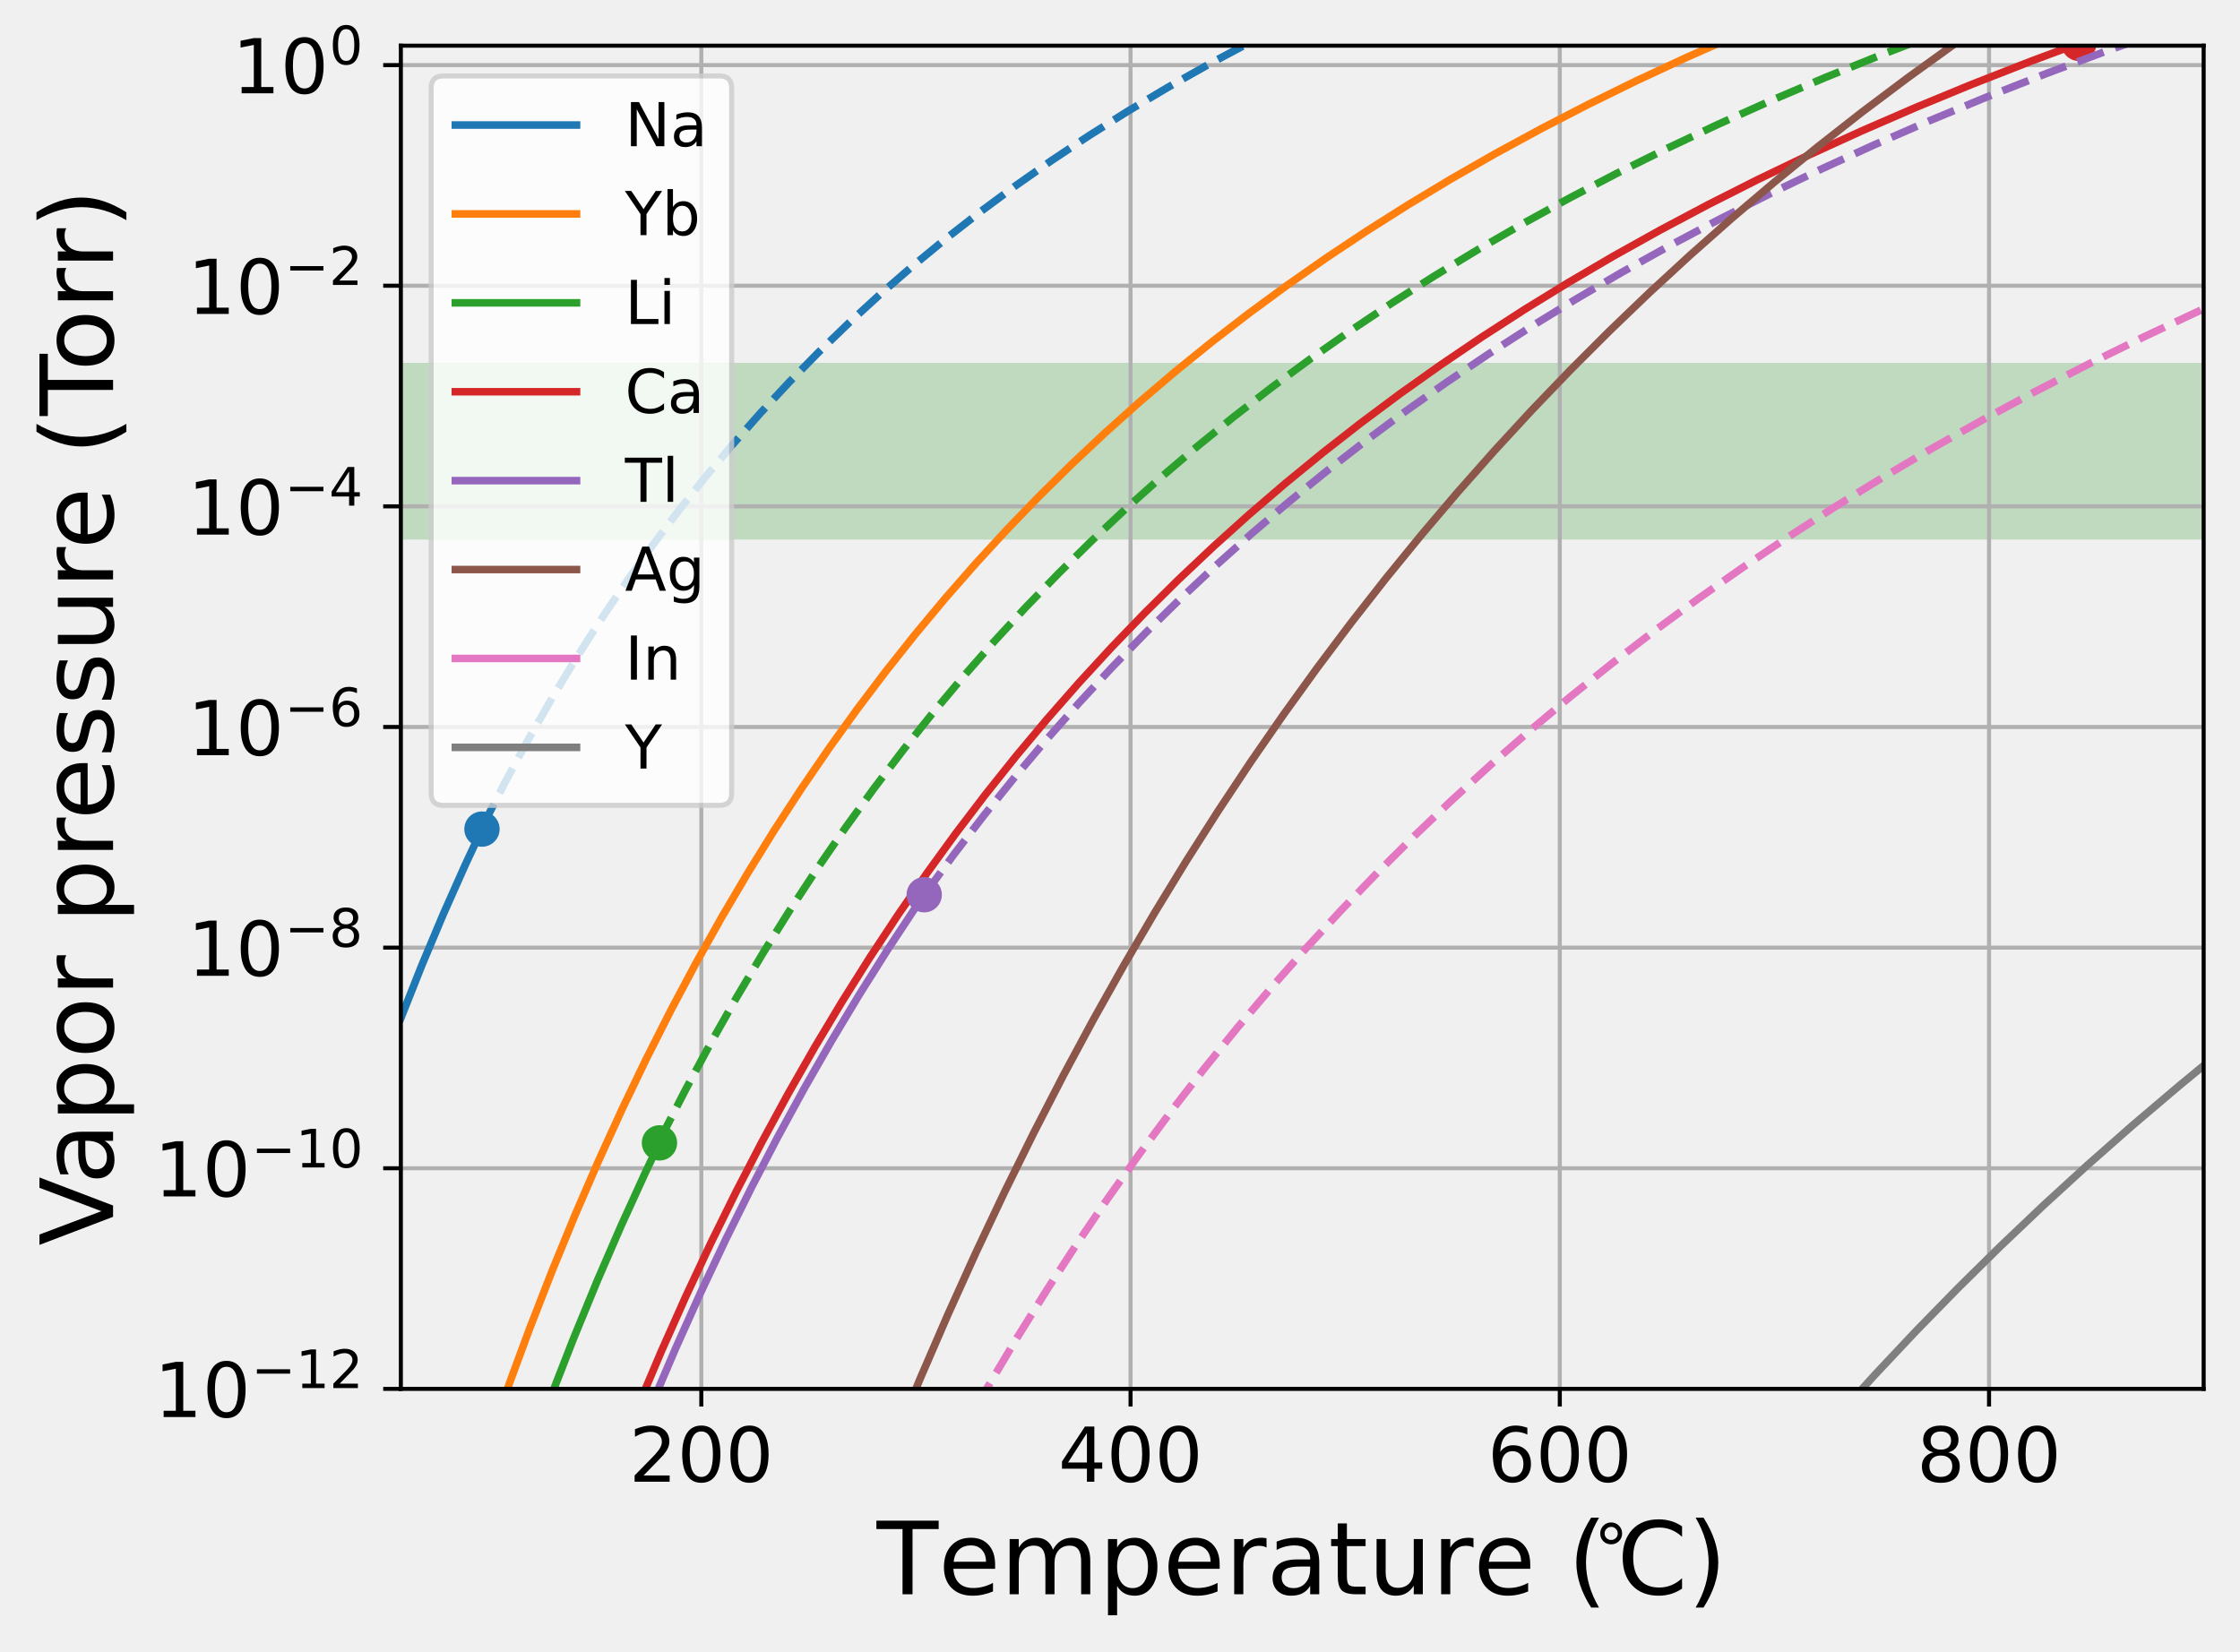
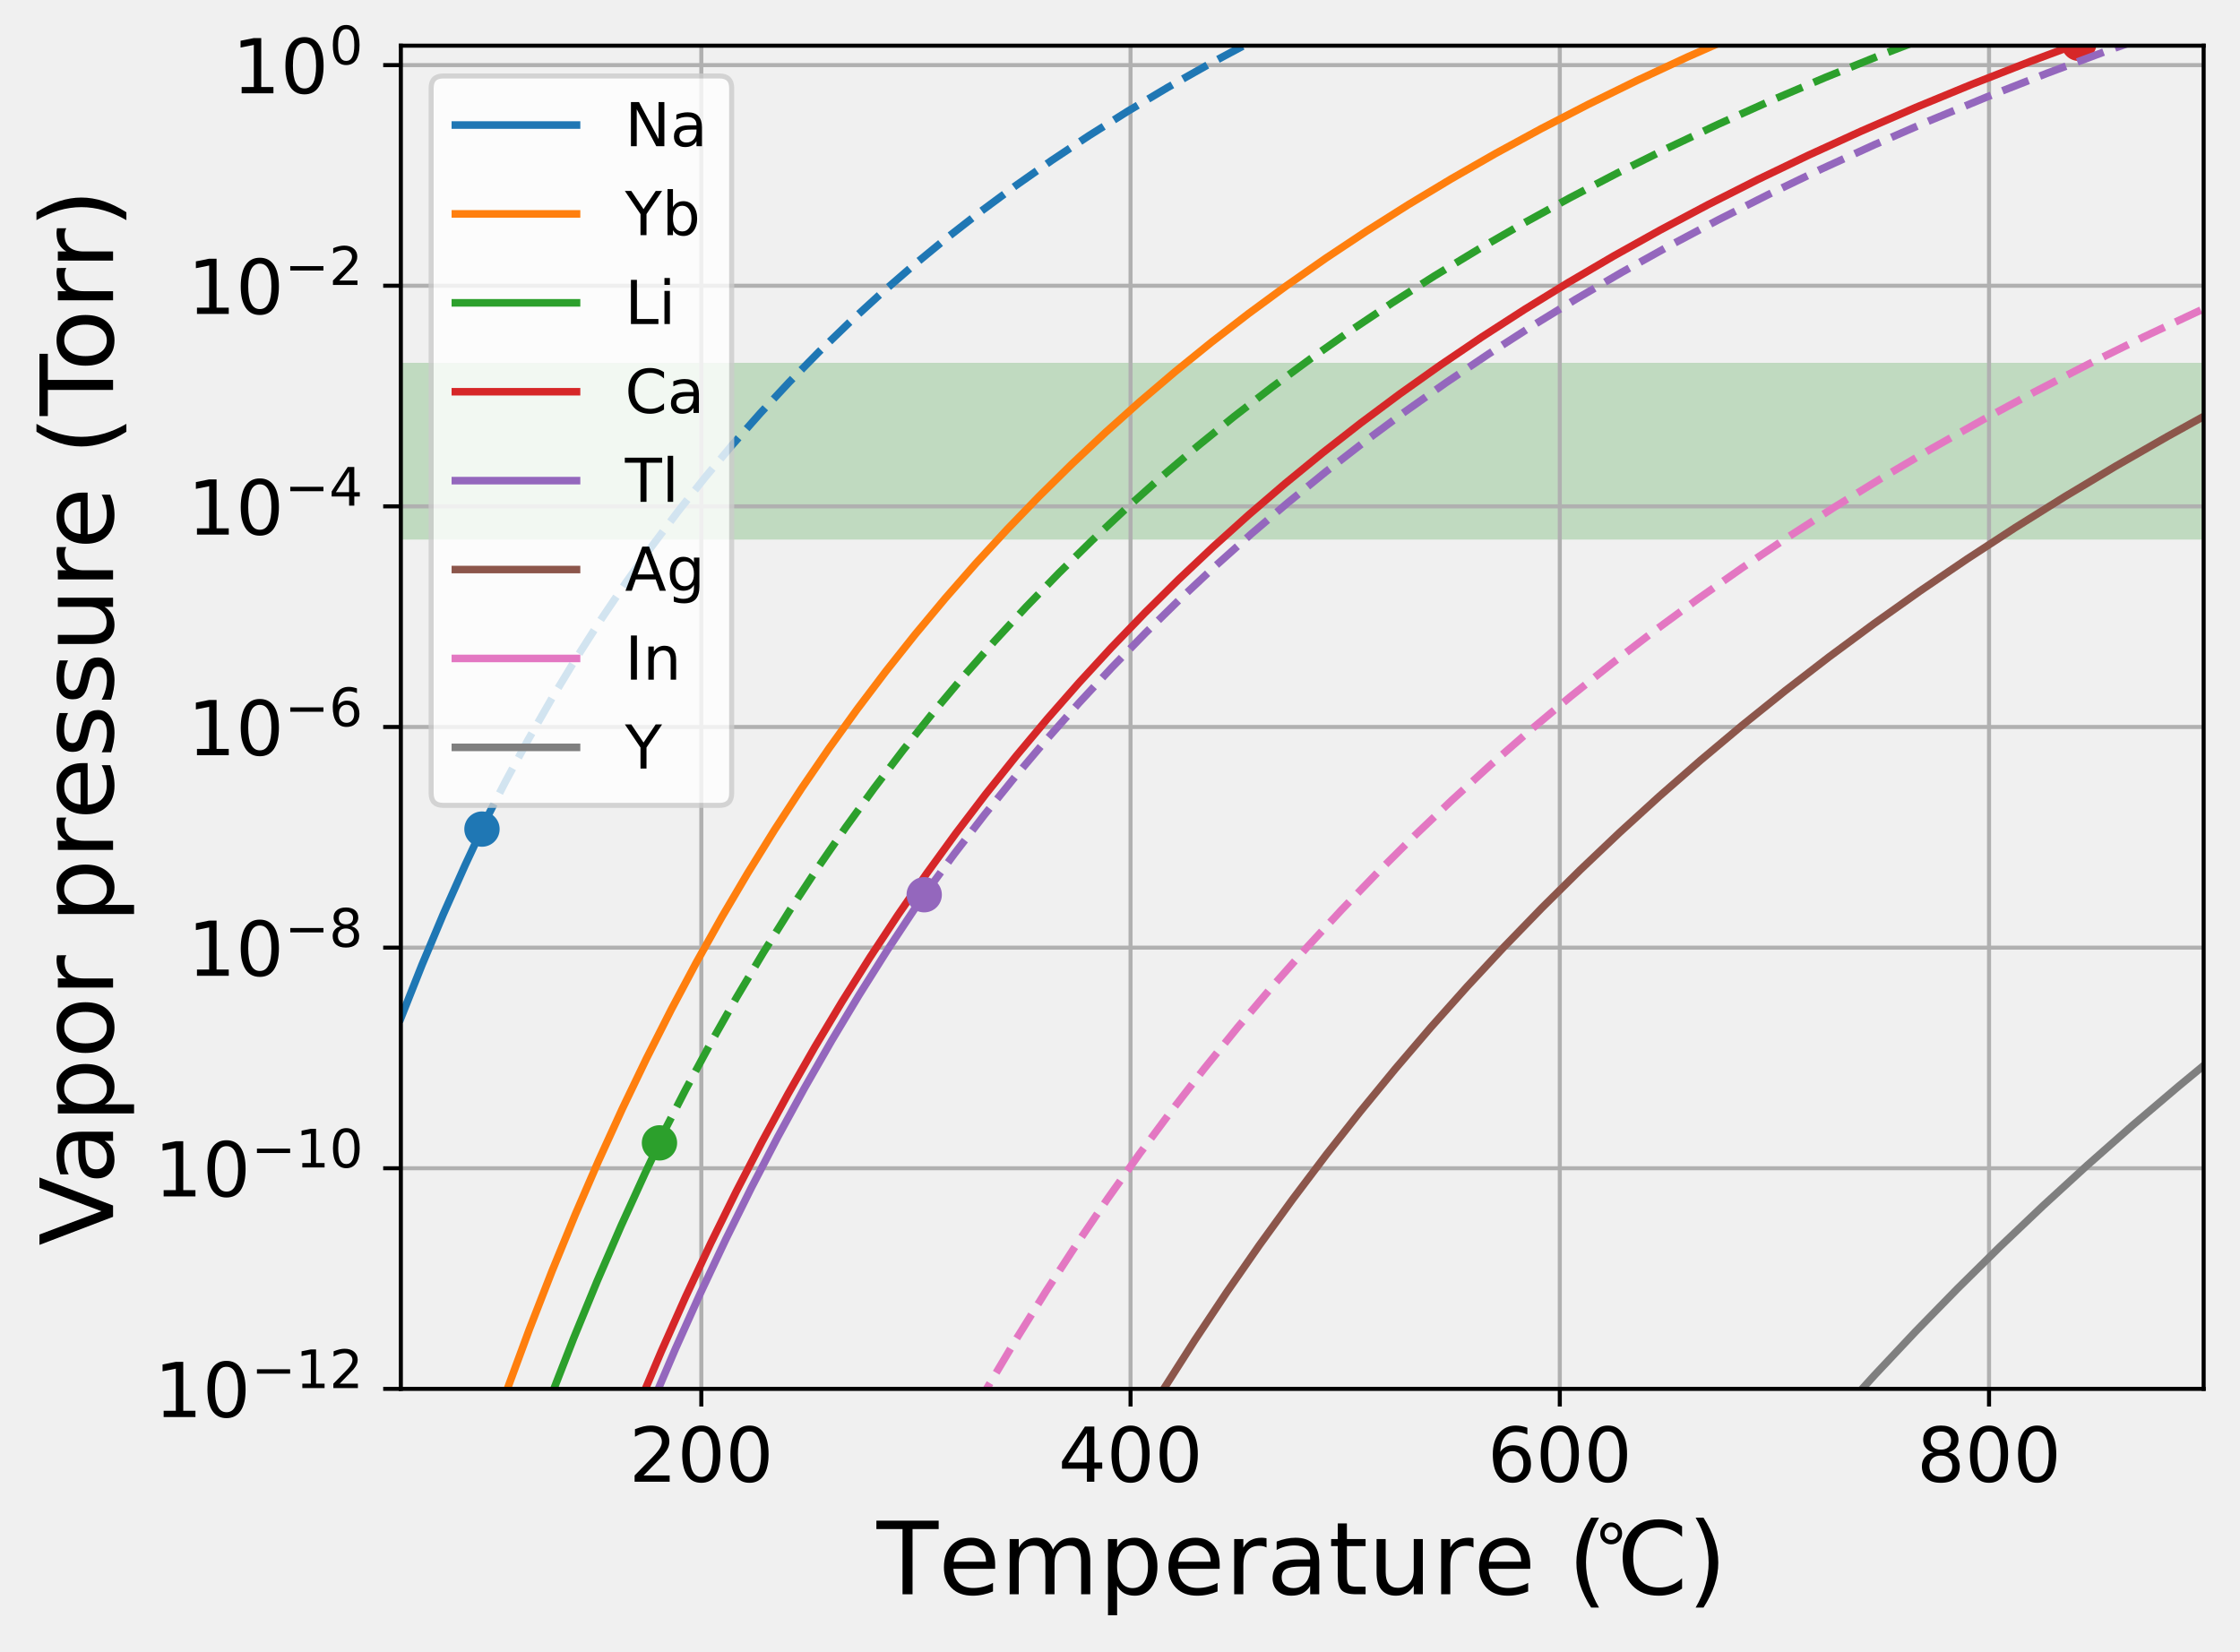
<svg xmlns="http://www.w3.org/2000/svg" xmlns:xlink="http://www.w3.org/1999/xlink" width="443.726pt" height="327.279pt" viewBox="0 0 443.726 327.279" version="1.1">
  <defs>
    <style type="text/css">*{stroke-linejoin: round; stroke-linecap: butt}</style>
  </defs>
  <g id="figure_1">
    <g id="patch_1">
      <path d="M -0 327.279  L 443.726 327.279  L 443.726 0  L -0 0  L -0 327.279  z " style="fill: none" />
    </g>
    <g id="axes_1">
      <g id="patch_2">
        <path d="M 79.406 275.162  L 436.526 275.162  L 436.526 9.05  L 79.406 9.05  L 79.406 275.162  z " style="fill: none" />
      </g>
      <g id="patch_3">
        <path d="M 75.155 106.899  L 440.778 106.899  L 440.778 71.886  L 75.155 71.886  z " clip-path="url(#p5a2162dde1)" style="fill: #008000; opacity: 0.2" />
      </g>
      <g id="matplotlib.axis_1">
        <g id="xtick_1">
          <g id="line2d_1">
            <path d="M 138.926 275.162  L 138.926 9.05  " clip-path="url(#p5a2162dde1)" style="fill: none; stroke: #b0b0b0; stroke-width: 0.8; stroke-linecap: square" />
          </g>
          <g id="line2d_2">
            <defs>
              <path id="md39032bed2" d="M 0 0  L 0 3.5  " style="stroke: #000000; stroke-width: 0.8" />
            </defs>
            <g>
              <use xlink:href="#md39032bed2" x="138.926" y="275.162" style="stroke: #000000; stroke-width: 0.8" />
            </g>
          </g>
          <g id="text_1">
            <g transform="translate(124.6106 293.56) scale(0.15 -0.15)">
              <defs>
                <path id="DejaVuSans-32" d="M 1228 531  L 3431 531  L 3431 0  L 469 0  L 469 531  Q 828 903 1448 1529  Q 2069 2156 2228 2338  Q 2531 2678 2651 2914  Q 2772 3150 2772 3378  Q 2772 3750 2511 3984  Q 2250 4219 1831 4219  Q 1534 4219 1204 4116  Q 875 4013 500 3803  L 500 4441  Q 881 4594 1212 4672  Q 1544 4750 1819 4750  Q 2544 4750 2975 4387  Q 3406 4025 3406 3419  Q 3406 3131 3298 2873  Q 3191 2616 2906 2266  Q 2828 2175 2409 1742  Q 1991 1309 1228 531  z " transform="scale(0.015625)" />
                <path id="DejaVuSans-30" d="M 2034 4250  Q 1547 4250 1301 3770  Q 1056 3291 1056 2328  Q 1056 1369 1301 889  Q 1547 409 2034 409  Q 2525 409 2770 889  Q 3016 1369 3016 2328  Q 3016 3291 2770 3770  Q 2525 4250 2034 4250  z M 2034 4750  Q 2819 4750 3233 4129  Q 3647 3509 3647 2328  Q 3647 1150 3233 529  Q 2819 -91 2034 -91  Q 1250 -91 836 529  Q 422 1150 422 2328  Q 422 3509 836 4129  Q 1250 4750 2034 4750  z " transform="scale(0.015625)" />
              </defs>
              <use xlink:href="#DejaVuSans-32" />
              <use xlink:href="#DejaVuSans-30" x="63.623" />
              <use xlink:href="#DejaVuSans-30" x="127.246" />
            </g>
          </g>
        </g>
        <g id="xtick_2">
          <g id="line2d_3">
            <path d="M 223.955 275.162  L 223.955 9.05  " clip-path="url(#p5a2162dde1)" style="fill: none; stroke: #b0b0b0; stroke-width: 0.8; stroke-linecap: square" />
          </g>
          <g id="line2d_4">
            <g>
              <use xlink:href="#md39032bed2" x="223.955" y="275.162" style="stroke: #000000; stroke-width: 0.8" />
            </g>
          </g>
          <g id="text_2">
            <g transform="translate(209.6392 293.56) scale(0.15 -0.15)">
              <defs>
                <path id="DejaVuSans-34" d="M 2419 4116  L 825 1625  L 2419 1625  L 2419 4116  z M 2253 4666  L 3047 4666  L 3047 1625  L 3713 1625  L 3713 1100  L 3047 1100  L 3047 0  L 2419 0  L 2419 1100  L 313 1100  L 313 1709  L 2253 4666  z " transform="scale(0.015625)" />
              </defs>
              <use xlink:href="#DejaVuSans-34" />
              <use xlink:href="#DejaVuSans-30" x="63.623" />
              <use xlink:href="#DejaVuSans-30" x="127.246" />
            </g>
          </g>
        </g>
        <g id="xtick_3">
          <g id="line2d_5">
            <path d="M 308.983 275.162  L 308.983 9.05  " clip-path="url(#p5a2162dde1)" style="fill: none; stroke: #b0b0b0; stroke-width: 0.8; stroke-linecap: square" />
          </g>
          <g id="line2d_6">
            <g>
              <use xlink:href="#md39032bed2" x="308.983" y="275.162" style="stroke: #000000; stroke-width: 0.8" />
            </g>
          </g>
          <g id="text_3">
            <g transform="translate(294.6678 293.56) scale(0.15 -0.15)">
              <defs>
                <path id="DejaVuSans-36" d="M 2113 2584  Q 1688 2584 1439 2293  Q 1191 2003 1191 1497  Q 1191 994 1439 701  Q 1688 409 2113 409  Q 2538 409 2786 701  Q 3034 994 3034 1497  Q 3034 2003 2786 2293  Q 2538 2584 2113 2584  z M 3366 4563  L 3366 3988  Q 3128 4100 2886 4159  Q 2644 4219 2406 4219  Q 1781 4219 1451 3797  Q 1122 3375 1075 2522  Q 1259 2794 1537 2939  Q 1816 3084 2150 3084  Q 2853 3084 3261 2657  Q 3669 2231 3669 1497  Q 3669 778 3244 343  Q 2819 -91 2113 -91  Q 1303 -91 875 529  Q 447 1150 447 2328  Q 447 3434 972 4092  Q 1497 4750 2381 4750  Q 2619 4750 2861 4703  Q 3103 4656 3366 4563  z " transform="scale(0.015625)" />
              </defs>
              <use xlink:href="#DejaVuSans-36" />
              <use xlink:href="#DejaVuSans-30" x="63.623" />
              <use xlink:href="#DejaVuSans-30" x="127.246" />
            </g>
          </g>
        </g>
        <g id="xtick_4">
          <g id="line2d_7">
            <path d="M 394.012 275.162  L 394.012 9.05  " clip-path="url(#p5a2162dde1)" style="fill: none; stroke: #b0b0b0; stroke-width: 0.8; stroke-linecap: square" />
          </g>
          <g id="line2d_8">
            <g>
              <use xlink:href="#md39032bed2" x="394.012" y="275.162" style="stroke: #000000; stroke-width: 0.8" />
            </g>
          </g>
          <g id="text_4">
            <g transform="translate(379.6963 293.56) scale(0.15 -0.15)">
              <defs>
                <path id="DejaVuSans-38" d="M 2034 2216  Q 1584 2216 1326 1975  Q 1069 1734 1069 1313  Q 1069 891 1326 650  Q 1584 409 2034 409  Q 2484 409 2743 651  Q 3003 894 3003 1313  Q 3003 1734 2745 1975  Q 2488 2216 2034 2216  z M 1403 2484  Q 997 2584 770 2862  Q 544 3141 544 3541  Q 544 4100 942 4425  Q 1341 4750 2034 4750  Q 2731 4750 3128 4425  Q 3525 4100 3525 3541  Q 3525 3141 3298 2862  Q 3072 2584 2669 2484  Q 3125 2378 3379 2068  Q 3634 1759 3634 1313  Q 3634 634 3220 271  Q 2806 -91 2034 -91  Q 1263 -91 848 271  Q 434 634 434 1313  Q 434 1759 690 2068  Q 947 2378 1403 2484  z M 1172 3481  Q 1172 3119 1398 2916  Q 1625 2713 2034 2713  Q 2441 2713 2670 2916  Q 2900 3119 2900 3481  Q 2900 3844 2670 4047  Q 2441 4250 2034 4250  Q 1625 4250 1398 4047  Q 1172 3844 1172 3481  z " transform="scale(0.015625)" />
              </defs>
              <use xlink:href="#DejaVuSans-38" />
              <use xlink:href="#DejaVuSans-30" x="63.623" />
              <use xlink:href="#DejaVuSans-30" x="127.246" />
            </g>
          </g>
        </g>
        <g id="text_5">
          <g transform="translate(173.6662 315.8795) scale(0.2 -0.2)">
            <defs>
              <path id="DejaVuSans-54" d="M -19 4666  L 3928 4666  L 3928 4134  L 2272 4134  L 2272 0  L 1638 0  L 1638 4134  L -19 4134  L -19 4666  z " transform="scale(0.015625)" />
              <path id="DejaVuSans-65" d="M 3597 1894  L 3597 1613  L 953 1613  Q 991 1019 1311 708  Q 1631 397 2203 397  Q 2534 397 2845 478  Q 3156 559 3463 722  L 3463 178  Q 3153 47 2828 -22  Q 2503 -91 2169 -91  Q 1331 -91 842 396  Q 353 884 353 1716  Q 353 2575 817 3079  Q 1281 3584 2069 3584  Q 2775 3584 3186 3129  Q 3597 2675 3597 1894  z M 3022 2063  Q 3016 2534 2758 2815  Q 2500 3097 2075 3097  Q 1594 3097 1305 2825  Q 1016 2553 972 2059  L 3022 2063  z " transform="scale(0.015625)" />
              <path id="DejaVuSans-6d" d="M 3328 2828  Q 3544 3216 3844 3400  Q 4144 3584 4550 3584  Q 5097 3584 5394 3201  Q 5691 2819 5691 2113  L 5691 0  L 5113 0  L 5113 2094  Q 5113 2597 4934 2840  Q 4756 3084 4391 3084  Q 3944 3084 3684 2787  Q 3425 2491 3425 1978  L 3425 0  L 2847 0  L 2847 2094  Q 2847 2600 2669 2842  Q 2491 3084 2119 3084  Q 1678 3084 1418 2786  Q 1159 2488 1159 1978  L 1159 0  L 581 0  L 581 3500  L 1159 3500  L 1159 2956  Q 1356 3278 1631 3431  Q 1906 3584 2284 3584  Q 2666 3584 2933 3390  Q 3200 3197 3328 2828  z " transform="scale(0.015625)" />
              <path id="DejaVuSans-70" d="M 1159 525  L 1159 -1331  L 581 -1331  L 581 3500  L 1159 3500  L 1159 2969  Q 1341 3281 1617 3432  Q 1894 3584 2278 3584  Q 2916 3584 3314 3078  Q 3713 2572 3713 1747  Q 3713 922 3314 415  Q 2916 -91 2278 -91  Q 1894 -91 1617 61  Q 1341 213 1159 525  z M 3116 1747  Q 3116 2381 2855 2742  Q 2594 3103 2138 3103  Q 1681 3103 1420 2742  Q 1159 2381 1159 1747  Q 1159 1113 1420 752  Q 1681 391 2138 391  Q 2594 391 2855 752  Q 3116 1113 3116 1747  z " transform="scale(0.015625)" />
              <path id="DejaVuSans-72" d="M 2631 2963  Q 2534 3019 2420 3045  Q 2306 3072 2169 3072  Q 1681 3072 1420 2755  Q 1159 2438 1159 1844  L 1159 0  L 581 0  L 581 3500  L 1159 3500  L 1159 2956  Q 1341 3275 1631 3429  Q 1922 3584 2338 3584  Q 2397 3584 2469 3576  Q 2541 3569 2628 3553  L 2631 2963  z " transform="scale(0.015625)" />
              <path id="DejaVuSans-61" d="M 2194 1759  Q 1497 1759 1228 1600  Q 959 1441 959 1056  Q 959 750 1161 570  Q 1363 391 1709 391  Q 2188 391 2477 730  Q 2766 1069 2766 1631  L 2766 1759  L 2194 1759  z M 3341 1997  L 3341 0  L 2766 0  L 2766 531  Q 2569 213 2275 61  Q 1981 -91 1556 -91  Q 1019 -91 701 211  Q 384 513 384 1019  Q 384 1609 779 1909  Q 1175 2209 1959 2209  L 2766 2209  L 2766 2266  Q 2766 2663 2505 2880  Q 2244 3097 1772 3097  Q 1472 3097 1187 3025  Q 903 2953 641 2809  L 641 3341  Q 956 3463 1253 3523  Q 1550 3584 1831 3584  Q 2591 3584 2966 3190  Q 3341 2797 3341 1997  z " transform="scale(0.015625)" />
              <path id="DejaVuSans-74" d="M 1172 4494  L 1172 3500  L 2356 3500  L 2356 3053  L 1172 3053  L 1172 1153  Q 1172 725 1289 603  Q 1406 481 1766 481  L 2356 481  L 2356 0  L 1766 0  Q 1100 0 847 248  Q 594 497 594 1153  L 594 3053  L 172 3053  L 172 3500  L 594 3500  L 594 4494  L 1172 4494  z " transform="scale(0.015625)" />
              <path id="DejaVuSans-75" d="M 544 1381  L 544 3500  L 1119 3500  L 1119 1403  Q 1119 906 1312 657  Q 1506 409 1894 409  Q 2359 409 2629 706  Q 2900 1003 2900 1516  L 2900 3500  L 3475 3500  L 3475 0  L 2900 0  L 2900 538  Q 2691 219 2414 64  Q 2138 -91 1772 -91  Q 1169 -91 856 284  Q 544 659 544 1381  z M 1991 3584  L 1991 3584  z " transform="scale(0.015625)" />
              <path id="DejaVuSans-20" transform="scale(0.015625)" />
              <path id="DejaVuSans-28" d="M 1984 4856  Q 1566 4138 1362 3434  Q 1159 2731 1159 2009  Q 1159 1288 1364 580  Q 1569 -128 1984 -844  L 1484 -844  Q 1016 -109 783 600  Q 550 1309 550 2009  Q 550 2706 781 3412  Q 1013 4119 1484 4856  L 1984 4856  z " transform="scale(0.015625)" />
              <path id="DejaVuSans-2218" d="M 2003 2603  Q 1753 2603 1581 2429  Q 1409 2256 1409 2006  Q 1409 1759 1581 1589  Q 1753 1419 2003 1419  Q 2253 1419 2425 1589  Q 2597 1759 2597 2006  Q 2597 2253 2423 2428  Q 2250 2603 2003 2603  z M 2003 3006  Q 2203 3006 2387 2929  Q 2572 2853 2706 2709  Q 2850 2569 2922 2390  Q 2994 2212 2994 2006  Q 2994 1594 2705 1308  Q 2416 1022 1997 1022  Q 1575 1022 1294 1303  Q 1013 1584 1013 2006  Q 1013 2425 1300 2715  Q 1588 3006 2003 3006  z " transform="scale(0.015625)" />
              <path id="DejaVuSans-43" d="M 4122 4306  L 4122 3641  Q 3803 3938 3442 4084  Q 3081 4231 2675 4231  Q 1875 4231 1450 3742  Q 1025 3253 1025 2328  Q 1025 1406 1450 917  Q 1875 428 2675 428  Q 3081 428 3442 575  Q 3803 722 4122 1019  L 4122 359  Q 3791 134 3420 21  Q 3050 -91 2638 -91  Q 1578 -91 968 557  Q 359 1206 359 2328  Q 359 3453 968 4101  Q 1578 4750 2638 4750  Q 3056 4750 3426 4639  Q 3797 4528 4122 4306  z " transform="scale(0.015625)" />
              <path id="DejaVuSans-29" d="M 513 4856  L 1013 4856  Q 1481 4119 1714 3412  Q 1947 2706 1947 2009  Q 1947 1309 1714 600  Q 1481 -109 1013 -844  L 513 -844  Q 928 -128 1133 580  Q 1338 1288 1338 2009  Q 1338 2731 1133 3434  Q 928 4138 513 4856  z " transform="scale(0.015625)" />
            </defs>
            <use xlink:href="#DejaVuSans-54" transform="translate(0 0.125)" />
            <use xlink:href="#DejaVuSans-65" transform="translate(61.08398 0.125)" />
            <use xlink:href="#DejaVuSans-6d" transform="translate(122.6074 0.125)" />
            <use xlink:href="#DejaVuSans-70" transform="translate(220.0195 0.125)" />
            <use xlink:href="#DejaVuSans-65" transform="translate(283.4961 0.125)" />
            <use xlink:href="#DejaVuSans-72" transform="translate(345.0195 0.125)" />
            <use xlink:href="#DejaVuSans-61" transform="translate(386.1328 0.125)" />
            <use xlink:href="#DejaVuSans-74" transform="translate(447.4121 0.125)" />
            <use xlink:href="#DejaVuSans-75" transform="translate(486.6211 0.125)" />
            <use xlink:href="#DejaVuSans-72" transform="translate(550 0.125)" />
            <use xlink:href="#DejaVuSans-65" transform="translate(591.1133 0.125)" />
            <use xlink:href="#DejaVuSans-20" transform="translate(652.6367 0.125)" />
            <use xlink:href="#DejaVuSans-28" transform="translate(684.4238 0.125)" />
            <use xlink:href="#DejaVuSans-2218" transform="translate(705.5609 38.40625) scale(0.7)" />
            <use xlink:href="#DejaVuSans-43" transform="translate(733.28 0.125)" />
            <use xlink:href="#DejaVuSans-29" transform="translate(803.1042 0.125)" />
          </g>
        </g>
      </g>
      <g id="matplotlib.axis_2">
        <g id="ytick_1">
          <g id="line2d_9">
            <path d="M 79.406 275.162  L 436.526 275.162  " clip-path="url(#p5a2162dde1)" style="fill: none; stroke: #b0b0b0; stroke-width: 0.8; stroke-linecap: square" />
          </g>
          <g id="line2d_10">
            <defs>
              <path id="m6f3f5b6aff" d="M 0 0  L -3.5 0  " style="stroke: #000000; stroke-width: 0.8" />
            </defs>
            <g>
              <use xlink:href="#m6f3f5b6aff" x="79.406" y="275.162" style="stroke: #000000; stroke-width: 0.8" />
            </g>
          </g>
          <g id="text_6">
            <g transform="translate(30.55625 280.8611) scale(0.15 -0.15)">
              <defs>
                <path id="DejaVuSans-31" d="M 794 531  L 1825 531  L 1825 4091  L 703 3866  L 703 4441  L 1819 4666  L 2450 4666  L 2450 531  L 3481 531  L 3481 0  L 794 0  L 794 531  z " transform="scale(0.015625)" />
                <path id="DejaVuSans-2212" d="M 678 2272  L 4684 2272  L 4684 1741  L 678 1741  L 678 2272  z " transform="scale(0.015625)" />
              </defs>
              <use xlink:href="#DejaVuSans-31" transform="translate(0 0.765625)" />
              <use xlink:href="#DejaVuSans-30" transform="translate(63.62305 0.765625)" />
              <use xlink:href="#DejaVuSans-2212" transform="translate(128.2031 39.04688) scale(0.7)" />
              <use xlink:href="#DejaVuSans-31" transform="translate(186.8555 39.04688) scale(0.7)" />
              <use xlink:href="#DejaVuSans-32" transform="translate(231.3916 39.04688) scale(0.7)" />
            </g>
          </g>
        </g>
        <g id="ytick_2">
          <g id="line2d_11">
            <path d="M 79.406 231.452  L 436.526 231.452  " clip-path="url(#p5a2162dde1)" style="fill: none; stroke: #b0b0b0; stroke-width: 0.8; stroke-linecap: square" />
          </g>
          <g id="line2d_12">
            <g>
              <use xlink:href="#m6f3f5b6aff" x="79.406" y="231.452" style="stroke: #000000; stroke-width: 0.8" />
            </g>
          </g>
          <g id="text_7">
            <g transform="translate(30.55625 237.1506) scale(0.15 -0.15)">
              <use xlink:href="#DejaVuSans-31" transform="translate(0 0.765625)" />
              <use xlink:href="#DejaVuSans-30" transform="translate(63.62305 0.765625)" />
              <use xlink:href="#DejaVuSans-2212" transform="translate(128.2031 39.04688) scale(0.7)" />
              <use xlink:href="#DejaVuSans-31" transform="translate(186.8555 39.04688) scale(0.7)" />
              <use xlink:href="#DejaVuSans-30" transform="translate(231.3916 39.04688) scale(0.7)" />
            </g>
          </g>
        </g>
        <g id="ytick_3">
          <g id="line2d_13">
            <path d="M 79.406 187.741  L 436.526 187.741  " clip-path="url(#p5a2162dde1)" style="fill: none; stroke: #b0b0b0; stroke-width: 0.8; stroke-linecap: square" />
          </g>
          <g id="line2d_14">
            <g>
              <use xlink:href="#m6f3f5b6aff" x="79.406" y="187.741" style="stroke: #000000; stroke-width: 0.8" />
            </g>
          </g>
          <g id="text_8">
            <g transform="translate(37.15625 193.44) scale(0.15 -0.15)">
              <use xlink:href="#DejaVuSans-31" transform="translate(0 0.765625)" />
              <use xlink:href="#DejaVuSans-30" transform="translate(63.62305 0.765625)" />
              <use xlink:href="#DejaVuSans-2212" transform="translate(128.2031 39.04688) scale(0.7)" />
              <use xlink:href="#DejaVuSans-38" transform="translate(186.8555 39.04688) scale(0.7)" />
            </g>
          </g>
        </g>
        <g id="ytick_4">
          <g id="line2d_15">
            <path d="M 79.406 144.031  L 436.526 144.031  " clip-path="url(#p5a2162dde1)" style="fill: none; stroke: #b0b0b0; stroke-width: 0.8; stroke-linecap: square" />
          </g>
          <g id="line2d_16">
            <g>
              <use xlink:href="#m6f3f5b6aff" x="79.406" y="144.031" style="stroke: #000000; stroke-width: 0.8" />
            </g>
          </g>
          <g id="text_9">
            <g transform="translate(37.15625 149.7294) scale(0.15 -0.15)">
              <use xlink:href="#DejaVuSans-31" transform="translate(0 0.765625)" />
              <use xlink:href="#DejaVuSans-30" transform="translate(63.62305 0.765625)" />
              <use xlink:href="#DejaVuSans-2212" transform="translate(128.2031 39.04688) scale(0.7)" />
              <use xlink:href="#DejaVuSans-36" transform="translate(186.8555 39.04688) scale(0.7)" />
            </g>
          </g>
        </g>
        <g id="ytick_5">
          <g id="line2d_17">
            <path d="M 79.406 100.32  L 436.526 100.32  " clip-path="url(#p5a2162dde1)" style="fill: none; stroke: #b0b0b0; stroke-width: 0.8; stroke-linecap: square" />
          </g>
          <g id="line2d_18">
            <g>
              <use xlink:href="#m6f3f5b6aff" x="79.406" y="100.32" style="stroke: #000000; stroke-width: 0.8" />
            </g>
          </g>
          <g id="text_10">
            <g transform="translate(37.15625 106.0188) scale(0.15 -0.15)">
              <use xlink:href="#DejaVuSans-31" transform="translate(0 0.684375)" />
              <use xlink:href="#DejaVuSans-30" transform="translate(63.62305 0.684375)" />
              <use xlink:href="#DejaVuSans-2212" transform="translate(128.2031 38.96563) scale(0.7)" />
              <use xlink:href="#DejaVuSans-34" transform="translate(186.8555 38.96563) scale(0.7)" />
            </g>
          </g>
        </g>
        <g id="ytick_6">
          <g id="line2d_19">
            <path d="M 79.406 56.609  L 436.526 56.609  " clip-path="url(#p5a2162dde1)" style="fill: none; stroke: #b0b0b0; stroke-width: 0.8; stroke-linecap: square" />
          </g>
          <g id="line2d_20">
            <g>
              <use xlink:href="#m6f3f5b6aff" x="79.406" y="56.609" style="stroke: #000000; stroke-width: 0.8" />
            </g>
          </g>
          <g id="text_11">
            <g transform="translate(37.15625 62.30824) scale(0.15 -0.15)">
              <use xlink:href="#DejaVuSans-31" transform="translate(0 0.765625)" />
              <use xlink:href="#DejaVuSans-30" transform="translate(63.62305 0.765625)" />
              <use xlink:href="#DejaVuSans-2212" transform="translate(128.2031 39.04688) scale(0.7)" />
              <use xlink:href="#DejaVuSans-32" transform="translate(186.8555 39.04688) scale(0.7)" />
            </g>
          </g>
        </g>
        <g id="ytick_7">
          <g id="line2d_21">
            <path d="M 79.406 12.899  L 436.526 12.899  " clip-path="url(#p5a2162dde1)" style="fill: none; stroke: #b0b0b0; stroke-width: 0.8; stroke-linecap: square" />
          </g>
          <g id="line2d_22">
            <g>
              <use xlink:href="#m6f3f5b6aff" x="79.406" y="12.899" style="stroke: #000000; stroke-width: 0.8" />
            </g>
          </g>
          <g id="text_12">
            <g transform="translate(46.00625 18.59766) scale(0.15 -0.15)">
              <use xlink:href="#DejaVuSans-31" transform="translate(0 0.765625)" />
              <use xlink:href="#DejaVuSans-30" transform="translate(63.62305 0.765625)" />
              <use xlink:href="#DejaVuSans-30" transform="translate(128.2031 39.04688) scale(0.7)" />
            </g>
          </g>
        </g>
        <g id="text_13">
          <g transform="translate(22.39688 246.7938) rotate(-90) scale(0.2 -0.2)">
            <defs>
              <path id="DejaVuSans-56" d="M 1831 0  L 50 4666  L 709 4666  L 2188 738  L 3669 4666  L 4325 4666  L 2547 0  L 1831 0  z " transform="scale(0.015625)" />
              <path id="DejaVuSans-6f" d="M 1959 3097  Q 1497 3097 1228 2736  Q 959 2375 959 1747  Q 959 1119 1226 758  Q 1494 397 1959 397  Q 2419 397 2687 759  Q 2956 1122 2956 1747  Q 2956 2369 2687 2733  Q 2419 3097 1959 3097  z M 1959 3584  Q 2709 3584 3137 3096  Q 3566 2609 3566 1747  Q 3566 888 3137 398  Q 2709 -91 1959 -91  Q 1206 -91 779 398  Q 353 888 353 1747  Q 353 2609 779 3096  Q 1206 3584 1959 3584  z " transform="scale(0.015625)" />
              <path id="DejaVuSans-73" d="M 2834 3397  L 2834 2853  Q 2591 2978 2328 3040  Q 2066 3103 1784 3103  Q 1356 3103 1142 2972  Q 928 2841 928 2578  Q 928 2378 1081 2264  Q 1234 2150 1697 2047  L 1894 2003  Q 2506 1872 2764 1633  Q 3022 1394 3022 966  Q 3022 478 2636 193  Q 2250 -91 1575 -91  Q 1294 -91 989 -36  Q 684 19 347 128  L 347 722  Q 666 556 975 473  Q 1284 391 1588 391  Q 1994 391 2212 530  Q 2431 669 2431 922  Q 2431 1156 2273 1281  Q 2116 1406 1581 1522  L 1381 1569  Q 847 1681 609 1914  Q 372 2147 372 2553  Q 372 3047 722 3315  Q 1072 3584 1716 3584  Q 2034 3584 2315 3537  Q 2597 3491 2834 3397  z " transform="scale(0.015625)" />
            </defs>
            <use xlink:href="#DejaVuSans-56" />
            <use xlink:href="#DejaVuSans-61" x="60.658" />
            <use xlink:href="#DejaVuSans-70" x="121.938" />
            <use xlink:href="#DejaVuSans-6f" x="185.414" />
            <use xlink:href="#DejaVuSans-72" x="246.596" />
            <use xlink:href="#DejaVuSans-20" x="287.709" />
            <use xlink:href="#DejaVuSans-70" x="319.496" />
            <use xlink:href="#DejaVuSans-72" x="382.973" />
            <use xlink:href="#DejaVuSans-65" x="421.836" />
            <use xlink:href="#DejaVuSans-73" x="483.359" />
            <use xlink:href="#DejaVuSans-73" x="535.459" />
            <use xlink:href="#DejaVuSans-75" x="587.559" />
            <use xlink:href="#DejaVuSans-72" x="650.938" />
            <use xlink:href="#DejaVuSans-65" x="689.801" />
            <use xlink:href="#DejaVuSans-20" x="751.324" />
            <use xlink:href="#DejaVuSans-28" x="783.111" />
            <use xlink:href="#DejaVuSans-54" x="822.125" />
            <use xlink:href="#DejaVuSans-6f" x="866.209" />
            <use xlink:href="#DejaVuSans-72" x="927.391" />
            <use xlink:href="#DejaVuSans-72" x="966.754" />
            <use xlink:href="#DejaVuSans-29" x="1007.867" />
          </g>
        </g>
      </g>
      <g id="line2d_23">
        <path d="M 79.406 201.71  L 83.573 191.206  L 87.817 181.106  L 92.14 171.391  L 95.474 164.26  L 95.474 164.26  " clip-path="url(#p5a2162dde1)" style="fill: none; stroke: #1f77b4; stroke-width: 1.5; stroke-linecap: square" />
      </g>
      <g id="line2d_24">
        <path d="M 95.474 164.26  L 95.611 163.653  L 100.113 154.874  L 104.683 146.447  L 109.356 138.296  L 114.132 130.412  L 119.009 122.788  L 123.989 115.416  L 129.071 108.289  L 134.29 101.353  L 139.611 94.651  L 145.068 88.135  L 150.662 81.802  L 156.392 75.651  L 162.259 69.679  L 168.296 63.851  L 174.504 58.167  L 180.882 52.63  L 187.431 47.24  L 194.184 41.969  L 201.143 36.821  L 208.305 31.799  L 215.707 26.881  L 223.347 22.072  L 231.261 17.355  L 239.447 12.736  L 247.906 8.218  L 256.671 3.79  L 265.778 -0.559  L 266.73 -1  L 266.73 -1  " clip-path="url(#p5a2162dde1)" style="fill: none; stroke-dasharray: 5.55,2.4; stroke-dashoffset: 0; stroke: #1f77b4; stroke-width: 1.5" />
      </g>
      <g id="line2d_25">
        <defs>
          <path id="mcceb8b8273" d="M 0 3  C 0.796 3 1.559 2.684 2.121 2.121  C 2.684 1.559 3 0.796 3 0  C 3 -0.796 2.684 -1.559 2.121 -2.121  C 1.559 -2.684 0.796 -3 0 -3  C -0.796 -3 -1.559 -2.684 -2.121 -2.121  C -2.684 -1.559 -3 -0.796 -3 0  C -3 0.796 -2.684 1.559 -2.121 2.121  C -1.559 2.684 -0.796 3 0 3  z " style="stroke: #1f77b4" />
        </defs>
        <g clip-path="url(#p5a2162dde1)">
          <use xlink:href="#mcceb8b8273" x="95.474" y="164.26" style="fill: #1f77b4; stroke: #1f77b4" />
        </g>
      </g>
      <g id="line2d_26">
        <path d="M 83.438 328.279  L 87.591 314.23  L 91.813 300.729  L 96.1 287.765  L 100.452 275.31  L 104.869 263.341  L 109.351 251.832  L 113.93 240.685  L 118.574 229.964  L 123.284 219.647  L 128.09 209.651  L 132.962 200.028  L 137.931 190.701  L 142.998 181.664  L 148.162 172.906  L 153.423 164.421  L 158.782 156.2  L 164.238 148.236  L 169.792 140.52  L 175.476 133.003  L 181.289 125.683  L 187.232 118.557  L 193.306 111.625  L 199.509 104.882  L 205.842 98.326  L 212.338 91.922  L 218.996 85.67  L 225.816 79.571  L 232.799 73.626  L 239.976 67.806  L 247.349 62.115  L 254.916 56.555  L 262.711 51.105  L 270.733 45.768  L 278.982 40.548  L 287.491 35.428  L 296.26 30.411  L 305.289 25.503  L 314.61 20.689  L 324.256 15.958  L 334.227 11.316  L 344.555 6.754  L 355.24 2.279  L 363.445 -1  L 363.445 -1  " clip-path="url(#p5a2162dde1)" style="fill: none; stroke: #ff7f0e; stroke-width: 1.5; stroke-linecap: square" />
      </g>
      <g id="line2d_27">
        <path d="M 0 0  " clip-path="url(#p5a2162dde1)" style="fill: none; stroke-dasharray: 5.55,2.4; stroke-dashoffset: 0; stroke: #ff7f0e; stroke-width: 1.5" />
      </g>
      <g id="line2d_28">
        <defs>
          <path id="mff6e4f8517" d="M 0 3  C 0.796 3 1.559 2.684 2.121 2.121  C 2.684 1.559 3 0.796 3 0  C 3 -0.796 2.684 -1.559 2.121 -2.121  C 1.559 -2.684 0.796 -3 0 -3  C -0.796 -3 -1.559 -2.684 -2.121 -2.121  C -2.684 -1.559 -3 -0.796 -3 0  C -3 0.796 -2.684 1.559 -2.121 2.121  C -1.559 2.684 -0.796 3 0 3  z " style="stroke: #ff7f0e" />
        </defs>
        <g clip-path="url(#p5a2162dde1)" />
      </g>
      <g id="line2d_29">
        <path d="M 91.52 328.279  L 95.801 314.672  L 100.156 301.569  L 104.583 288.951  L 109.081 276.797  L 113.652 265.085  L 118.299 253.785  L 123.028 242.867  L 127.833 232.328  L 130.636 226.425  L 130.636 226.425  " clip-path="url(#p5a2162dde1)" style="fill: none; stroke: #2ca02c; stroke-width: 1.5; stroke-linecap: square" />
      </g>
      <g id="line2d_30">
        <path d="M 130.636 226.425  L 130.789 225.667  L 135.745 215.999  L 140.793 206.637  L 145.932 197.571  L 151.163 188.792  L 156.486 180.29  L 161.932 172.011  L 167.469 163.994  L 173.128 156.19  L 178.91 148.595  L 184.815 141.207  L 190.841 134.021  L 196.99 127.033  L 203.292 120.208  L 209.747 113.545  L 216.355 107.043  L 223.116 100.703  L 230.06 94.496  L 237.188 88.425  L 244.5 82.49  L 251.995 76.693  L 259.704 71.012  L 267.627 65.45  L 275.765 60.009  L 284.147 54.671  L 292.805 49.423  L 301.707 44.287  L 310.915 39.232  L 320.399 34.281  L 330.188 29.421  L 340.314 24.642  L 350.807 19.937  L 361.667 15.313  L 372.895 10.776  L 384.55 6.306  L 396.634 1.912  L 405.01 -1  L 405.01 -1  " clip-path="url(#p5a2162dde1)" style="fill: none; stroke-dasharray: 5.55,2.4; stroke-dashoffset: 0; stroke: #2ca02c; stroke-width: 1.5" />
      </g>
      <g id="line2d_31">
        <defs>
          <path id="m5b2af9e1fb" d="M 0 3  C 0.796 3 1.559 2.684 2.121 2.121  C 2.684 1.559 3 0.796 3 0  C 3 -0.796 2.684 -1.559 2.121 -2.121  C 1.559 -2.684 0.796 -3 0 -3  C -0.796 -3 -1.559 -2.684 -2.121 -2.121  C -2.684 -1.559 -3 -0.796 -3 0  C -3 0.796 -2.684 1.559 -2.121 2.121  C -1.559 2.684 -0.796 3 0 3  z " style="stroke: #2ca02c" />
        </defs>
        <g clip-path="url(#p5a2162dde1)">
          <use xlink:href="#m5b2af9e1fb" x="130.636" y="226.425" style="fill: #2ca02c; stroke: #2ca02c" />
        </g>
      </g>
      <g id="line2d_32">
        <path d="M 107.861 328.279  L 112.317 315.353  L 116.871 302.814  L 121.492 290.735  L 126.213 279.016  L 131 267.725  L 135.853 256.842  L 140.806 246.28  L 145.826 236.097  L 150.945 226.214  L 156.131 216.683  L 161.417 207.43  L 166.802 198.45  L 172.288 189.735  L 177.872 181.278  L 183.557 173.071  L 189.341 165.109  L 195.259 157.341  L 201.309 149.766  L 207.459 142.421  L 213.742 135.263  L 220.158 128.289  L 226.74 121.463  L 233.455 114.819  L 240.336 108.324  L 247.384 101.978  L 254.597 95.782  L 261.977 89.735  L 269.557 83.812  L 277.336 78.015  L 285.347 72.323  L 293.558 66.762  L 302.002 61.313  L 310.712 55.958  L 319.654 50.721  L 328.863 45.586  L 338.37 40.54  L 348.177 35.587  L 358.283 30.733  L 368.721 25.966  L 379.525 21.277  L 390.695 16.673  L 402.263 12.147  L 411.804 8.586  L 411.804 8.586  " clip-path="url(#p5a2162dde1)" style="fill: none; stroke: #d62728; stroke-width: 1.5; stroke-linecap: square" />
      </g>
      <g id="line2d_33">
        <path d="M 411.804 8.586  L 424.119 4.204  L 436.526 0.016  L 436.526 0.016  " clip-path="url(#p5a2162dde1)" style="fill: none; stroke-dasharray: 5.55,2.4; stroke-dashoffset: 0; stroke: #d62728; stroke-width: 1.5" />
      </g>
      <g id="line2d_34">
        <defs>
          <path id="m2c75f8ed43" d="M 0 3  C 0.796 3 1.559 2.684 2.121 2.121  C 2.684 1.559 3 0.796 3 0  C 3 -0.796 2.684 -1.559 2.121 -2.121  C 1.559 -2.684 0.796 -3 0 -3  C -0.796 -3 -1.559 -2.684 -2.121 -2.121  C -2.684 -1.559 -3 -0.796 -3 0  C -3 0.796 -2.684 1.559 -2.121 2.121  C -1.559 2.684 -0.796 3 0 3  z " style="stroke: #d62728" />
        </defs>
        <g clip-path="url(#p5a2162dde1)">
          <use xlink:href="#m2c75f8ed43" x="411.804" y="8.586" style="fill: #d62728; stroke: #d62728" />
        </g>
      </g>
      <g id="line2d_35">
        <path d="M 110.274 328.279  L 114.834 315.174  L 119.469 302.529  L 124.176 290.33  L 128.956 278.558  L 133.818 267.17  L 138.754 256.175  L 143.772 245.536  L 148.873 235.24  L 154.067 225.254  L 159.345 215.589  L 164.715 206.214  L 170.19 197.103  L 175.757 188.268  L 181.429 179.683  L 183.077 177.262  L 183.077 177.262  " clip-path="url(#p5a2162dde1)" style="fill: none; stroke: #9467bd; stroke-width: 1.5; stroke-linecap: square" />
      </g>
      <g id="line2d_36">
        <path d="M 183.077 177.262  L 183.179 177.152  L 189.034 169.178  L 195.016 161.407  L 201.125 153.836  L 207.36 146.461  L 213.722 139.28  L 220.237 132.263  L 226.903 125.409  L 233.721 118.718  L 240.692 112.189  L 247.84 105.799  L 255.165 99.549  L 262.668 93.44  L 270.374 87.452  L 278.282 81.589  L 286.419 75.834  L 294.783 70.191  L 303.376 64.663  L 312.222 59.238  L 321.322 53.918  L 330.701 48.692  L 340.383 43.553  L 350.37 38.505  L 360.687 33.54  L 371.333 28.665  L 382.333 23.873  L 393.714 19.158  L 405.501 14.517  L 417.693 9.957  L 430.341 5.464  L 436.526 3.35  L 436.526 3.35  " clip-path="url(#p5a2162dde1)" style="fill: none; stroke-dasharray: 5.55,2.4; stroke-dashoffset: 0; stroke: #9467bd; stroke-width: 1.5" />
      </g>
      <g id="line2d_37">
        <defs>
          <path id="ma833c5b6ac" d="M 0 3  C 0.796 3 1.559 2.684 2.121 2.121  C 2.684 1.559 3 0.796 3 0  C 3 -0.796 2.684 -1.559 2.121 -2.121  C 1.559 -2.684 0.796 -3 0 -3  C -0.796 -3 -1.559 -2.684 -2.121 -2.121  C -2.684 -1.559 -3 -0.796 -3 0  C -3 0.796 -2.684 1.559 -2.121 2.121  C -1.559 2.684 -0.796 3 0 3  z " style="stroke: #9467bd" />
        </defs>
        <g clip-path="url(#p5a2162dde1)">
          <use xlink:href="#ma833c5b6ac" x="183.077" y="177.262" style="fill: #9467bd; stroke: #9467bd" />
        </g>
      </g>
      <g id="line2d_38">
-         <path d="M 160.947 328.279  L 166.159 313.857  L 171.445 299.883  L 176.803 286.347  L 182.231 273.232  L 187.732 260.522  L 193.339 248.124  L 199.018 236.107  L 204.768 224.456  L 210.625 213.089  L 216.554 202.067  L 222.59 191.314  L 228.733 180.824  L 234.948 170.65  L 241.269 160.726  L 247.698 151.044  L 254.234 141.602  L 260.877 132.393  L 267.663 123.366  L 274.556 114.565  L 281.592 105.943  L 288.735 97.54  L 296.021 89.311  L 303.45 81.256  L 311.022 73.372  L 318.772 65.624  L 326.665 58.047  L 334.737 50.607  L 342.987 43.306  L 351.416 36.145  L 360.023 29.123  L 368.845 22.215  L 377.846 15.449  L 387.06 8.8  L 396.525 2.245  L 401.358 -1  L 401.358 -1  " clip-path="url(#p5a2162dde1)" style="fill: none; stroke: #8c564b; stroke-width: 1.5; stroke-linecap: square" />
+         <path d="M 200.742 328.279  L 206.482 317.119  L 212.34 306.215  L 218.268 295.646  L 224.304 285.338  L 230.447 275.287  L 236.698 265.489  L 243.019 255.989  L 249.448 246.727  L 256.02 237.649  L 262.699 228.803  L 269.485 220.182  L 276.413 211.74  L 283.449 203.517  L 290.628 195.468  L 297.95 187.592  L 305.414 179.888  L 313.022 172.356  L 320.808 164.96  L 328.737 157.733  L 336.844 150.644  L 345.13 143.694  L 353.63 136.855  L 362.309 130.158  L 371.202 123.577  L 380.31 117.114  L 389.632 110.773  L 399.203 104.531  L 408.99 98.415  L 419.061 92.383  L 429.383 86.462  L 436.526 82.509  L 436.526 82.509  " clip-path="url(#p5a2162dde1)" style="fill: none; stroke: #8c564b; stroke-width: 1.5; stroke-linecap: square" />
      </g>
      <g id="line2d_39">
        <path d="M 0 0  " clip-path="url(#p5a2162dde1)" style="fill: none; stroke: #e377c2; stroke-width: 1.5; stroke-linecap: square" />
      </g>
      <g id="line2d_40">
        <path d="M 167.831 328.279  L 173.197 316.979  L 178.665 305.981  L 184.197 295.352  L 189.823 285.02  L 195.544 274.977  L 201.36 265.213  L 207.271 255.722  L 213.308 246.449  L 219.44 237.437  L 225.699 228.635  L 232.052 220.082  L 238.532 211.732  L 245.138 203.58  L 251.87 195.626  L 258.729 187.866  L 265.746 180.262  L 272.89 172.849  L 280.191 165.591  L 287.651 158.489  L 295.3 151.514  L 303.107 144.696  L 311.104 138.009  L 319.291 131.453  L 327.667 125.03  L 336.265 118.718  L 345.083 112.521  L 354.123 106.441  L 363.385 100.479  L 372.899 94.62  L 382.697 88.847  L 392.749 83.183  L 403.085 77.614  L 413.737 72.128  L 424.705 66.73  L 436.021 61.41  L 436.526 61.178  L 436.526 61.178  " clip-path="url(#p5a2162dde1)" style="fill: none; stroke-dasharray: 5.55,2.4; stroke-dashoffset: 0; stroke: #e377c2; stroke-width: 1.5" />
      </g>
      <g id="line2d_41">
        <defs>
          <path id="meedd8fa705" d="M 0 3  C 0.796 3 1.559 2.684 2.121 2.121  C 2.684 1.559 3 0.796 3 0  C 3 -0.796 2.684 -1.559 2.121 -2.121  C 1.559 -2.684 0.796 -3 0 -3  C -0.796 -3 -1.559 -2.684 -2.121 -2.121  C -2.684 -1.559 -3 -0.796 -3 0  C -3 0.796 -2.684 1.559 -2.121 2.121  C -1.559 2.684 -0.796 3 0 3  z " style="stroke: #e377c2" />
        </defs>
        <g clip-path="url(#p5a2162dde1)">
          <use xlink:href="#meedd8fa705" x="120.474" y="457.138" style="fill: #e377c2; stroke: #e377c2" />
        </g>
      </g>
      <g id="line2d_42">
        <path d="M 325.315 328.279  L 332.665 318.481  L 340.13 308.898  L 347.737 299.495  L 355.452 290.311  L 363.309 281.303  L 371.31 272.469  L 379.453 263.809  L 387.739 255.322  L 396.168 247.005  L 404.775 238.826  L 413.525 230.816  L 422.454 222.945  L 431.562 215.211  L 436.526 211.116  L 436.526 211.116  " clip-path="url(#p5a2162dde1)" style="fill: none; stroke: #7f7f7f; stroke-width: 1.5; stroke-linecap: square" />
      </g>
      <g id="patch_4">
        <path d="M 79.406 275.162  L 79.406 9.05  " style="fill: none; stroke: #000000; stroke-width: 0.8; stroke-linejoin: miter; stroke-linecap: square" />
      </g>
      <g id="patch_5">
        <path d="M 436.526 275.162  L 436.526 9.05  " style="fill: none; stroke: #000000; stroke-width: 0.8; stroke-linejoin: miter; stroke-linecap: square" />
      </g>
      <g id="patch_6">
        <path d="M 79.406 275.162  L 436.526 275.162  " style="fill: none; stroke: #000000; stroke-width: 0.8; stroke-linejoin: miter; stroke-linecap: square" />
      </g>
      <g id="patch_7">
        <path d="M 79.406 9.05  L 436.526 9.05  " style="fill: none; stroke: #000000; stroke-width: 0.8; stroke-linejoin: miter; stroke-linecap: square" />
      </g>
      <g id="legend_1">
        <g id="patch_8">
          <path d="M 87.806 159.56  L 142.537 159.56  Q 144.938 159.56 144.938 157.16  L 144.938 17.45  Q 144.938 15.05 142.537 15.05  L 87.806 15.05  Q 85.406 15.05 85.406 17.45  L 85.406 157.16  Q 85.406 159.56 87.806 159.56  z " style="fill: #ffffff; opacity: 0.8; stroke: #cccccc; stroke-linejoin: miter" />
        </g>
        <g id="line2d_43">
          <path d="M 90.206 24.768  L 102.206 24.768  L 114.206 24.768  " style="fill: none; stroke: #1f77b4; stroke-width: 1.5; stroke-linecap: square" />
        </g>
        <g id="text_14">
          <g transform="translate(123.8063 28.96843) scale(0.12 -0.12)">
            <defs>
              <path id="DejaVuSans-4e" d="M 628 4666  L 1478 4666  L 3547 763  L 3547 4666  L 4159 4666  L 4159 0  L 3309 0  L 1241 3903  L 1241 0  L 628 0  L 628 4666  z " transform="scale(0.015625)" />
            </defs>
            <use xlink:href="#DejaVuSans-4e" />
            <use xlink:href="#DejaVuSans-61" x="74.805" />
          </g>
        </g>
        <g id="line2d_44">
          <path d="M 90.206 42.382  L 102.206 42.382  L 114.206 42.382  " style="fill: none; stroke: #ff7f0e; stroke-width: 1.5; stroke-linecap: square" />
        </g>
        <g id="text_15">
          <g transform="translate(123.8063 46.58218) scale(0.12 -0.12)">
            <defs>
              <path id="DejaVuSans-59" d="M -13 4666  L 666 4666  L 1959 2747  L 3244 4666  L 3922 4666  L 2272 2222  L 2272 0  L 1638 0  L 1638 2222  L -13 4666  z " transform="scale(0.015625)" />
              <path id="DejaVuSans-62" d="M 3116 1747  Q 3116 2381 2855 2742  Q 2594 3103 2138 3103  Q 1681 3103 1420 2742  Q 1159 2381 1159 1747  Q 1159 1113 1420 752  Q 1681 391 2138 391  Q 2594 391 2855 752  Q 3116 1113 3116 1747  z M 1159 2969  Q 1341 3281 1617 3432  Q 1894 3584 2278 3584  Q 2916 3584 3314 3078  Q 3713 2572 3713 1747  Q 3713 922 3314 415  Q 2916 -91 2278 -91  Q 1894 -91 1617 61  Q 1341 213 1159 525  L 1159 0  L 581 0  L 581 4863  L 1159 4863  L 1159 2969  z " transform="scale(0.015625)" />
            </defs>
            <use xlink:href="#DejaVuSans-59" />
            <use xlink:href="#DejaVuSans-62" x="61.084" />
          </g>
        </g>
        <g id="line2d_45">
          <path d="M 90.206 59.996  L 102.206 59.996  L 114.206 59.996  " style="fill: none; stroke: #2ca02c; stroke-width: 1.5; stroke-linecap: square" />
        </g>
        <g id="text_16">
          <g transform="translate(123.8063 64.19593) scale(0.12 -0.12)">
            <defs>
              <path id="DejaVuSans-4c" d="M 628 4666  L 1259 4666  L 1259 531  L 3531 531  L 3531 0  L 628 0  L 628 4666  z " transform="scale(0.015625)" />
              <path id="DejaVuSans-69" d="M 603 3500  L 1178 3500  L 1178 0  L 603 0  L 603 3500  z M 603 4863  L 1178 4863  L 1178 4134  L 603 4134  L 603 4863  z " transform="scale(0.015625)" />
            </defs>
            <use xlink:href="#DejaVuSans-4c" />
            <use xlink:href="#DejaVuSans-69" x="55.713" />
          </g>
        </g>
        <g id="line2d_46">
          <path d="M 90.206 77.61  L 102.206 77.61  L 114.206 77.61  " style="fill: none; stroke: #d62728; stroke-width: 1.5; stroke-linecap: square" />
        </g>
        <g id="text_17">
          <g transform="translate(123.8063 81.80968) scale(0.12 -0.12)">
            <use xlink:href="#DejaVuSans-43" />
            <use xlink:href="#DejaVuSans-61" x="69.824" />
          </g>
        </g>
        <g id="line2d_47">
          <path d="M 90.206 95.223  L 102.206 95.223  L 114.206 95.223  " style="fill: none; stroke: #9467bd; stroke-width: 1.5; stroke-linecap: square" />
        </g>
        <g id="text_18">
          <g transform="translate(123.8063 99.42343) scale(0.12 -0.12)">
            <defs>
              <path id="DejaVuSans-6c" d="M 603 4863  L 1178 4863  L 1178 0  L 603 0  L 603 4863  z " transform="scale(0.015625)" />
            </defs>
            <use xlink:href="#DejaVuSans-54" />
            <use xlink:href="#DejaVuSans-6c" x="61.084" />
          </g>
        </g>
        <g id="line2d_48">
          <path d="M 90.206 112.837  L 102.206 112.837  L 114.206 112.837  " style="fill: none; stroke: #8c564b; stroke-width: 1.5; stroke-linecap: square" />
        </g>
        <g id="text_19">
          <g transform="translate(123.8063 117.0372) scale(0.12 -0.12)">
            <defs>
              <path id="DejaVuSans-41" d="M 2188 4044  L 1331 1722  L 3047 1722  L 2188 4044  z M 1831 4666  L 2547 4666  L 4325 0  L 3669 0  L 3244 1197  L 1141 1197  L 716 0  L 50 0  L 1831 4666  z " transform="scale(0.015625)" />
              <path id="DejaVuSans-67" d="M 2906 1791  Q 2906 2416 2648 2759  Q 2391 3103 1925 3103  Q 1463 3103 1205 2759  Q 947 2416 947 1791  Q 947 1169 1205 825  Q 1463 481 1925 481  Q 2391 481 2648 825  Q 2906 1169 2906 1791  z M 3481 434  Q 3481 -459 3084 -895  Q 2688 -1331 1869 -1331  Q 1566 -1331 1297 -1286  Q 1028 -1241 775 -1147  L 775 -588  Q 1028 -725 1275 -790  Q 1522 -856 1778 -856  Q 2344 -856 2625 -561  Q 2906 -266 2906 331  L 2906 616  Q 2728 306 2450 153  Q 2172 0 1784 0  Q 1141 0 747 490  Q 353 981 353 1791  Q 353 2603 747 3093  Q 1141 3584 1784 3584  Q 2172 3584 2450 3431  Q 2728 3278 2906 2969  L 2906 3500  L 3481 3500  L 3481 434  z " transform="scale(0.015625)" />
            </defs>
            <use xlink:href="#DejaVuSans-41" />
            <use xlink:href="#DejaVuSans-67" x="68.408" />
          </g>
        </g>
        <g id="line2d_49">
          <path d="M 90.206 130.451  L 102.206 130.451  L 114.206 130.451  " style="fill: none; stroke: #e377c2; stroke-width: 1.5; stroke-linecap: square" />
        </g>
        <g id="text_20">
          <g transform="translate(123.8063 134.6509) scale(0.12 -0.12)">
            <defs>
              <path id="DejaVuSans-49" d="M 628 4666  L 1259 4666  L 1259 0  L 628 0  L 628 4666  z " transform="scale(0.015625)" />
              <path id="DejaVuSans-6e" d="M 3513 2113  L 3513 0  L 2938 0  L 2938 2094  Q 2938 2591 2744 2837  Q 2550 3084 2163 3084  Q 1697 3084 1428 2787  Q 1159 2491 1159 1978  L 1159 0  L 581 0  L 581 3500  L 1159 3500  L 1159 2956  Q 1366 3272 1645 3428  Q 1925 3584 2291 3584  Q 2894 3584 3203 3211  Q 3513 2838 3513 2113  z " transform="scale(0.015625)" />
            </defs>
            <use xlink:href="#DejaVuSans-49" />
            <use xlink:href="#DejaVuSans-6e" x="29.492" />
          </g>
        </g>
        <g id="line2d_50">
          <path d="M 90.206 148.065  L 102.206 148.065  L 114.206 148.065  " style="fill: none; stroke: #7f7f7f; stroke-width: 1.5; stroke-linecap: square" />
        </g>
        <g id="text_21">
          <g transform="translate(123.8063 152.2647) scale(0.12 -0.12)">
            <use xlink:href="#DejaVuSans-59" />
          </g>
        </g>
      </g>
    </g>
  </g>
  <defs>
    <clipPath id="p5a2162dde1">
      <rect x="79.406" y="9.05" width="357.12" height="266.112" />
    </clipPath>
  </defs>
</svg>
